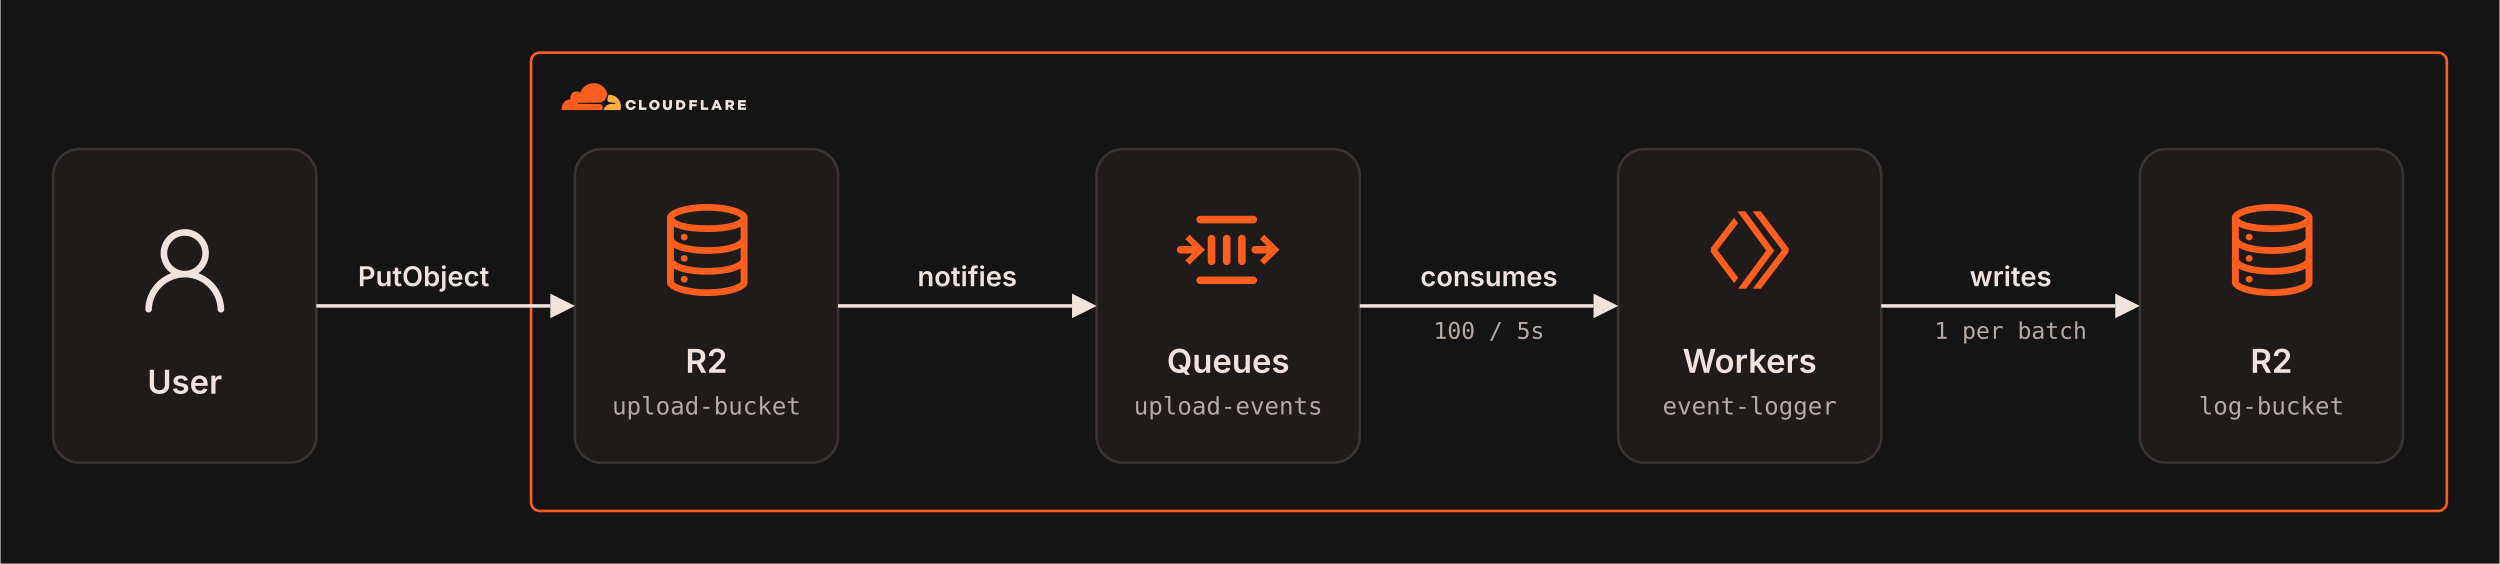
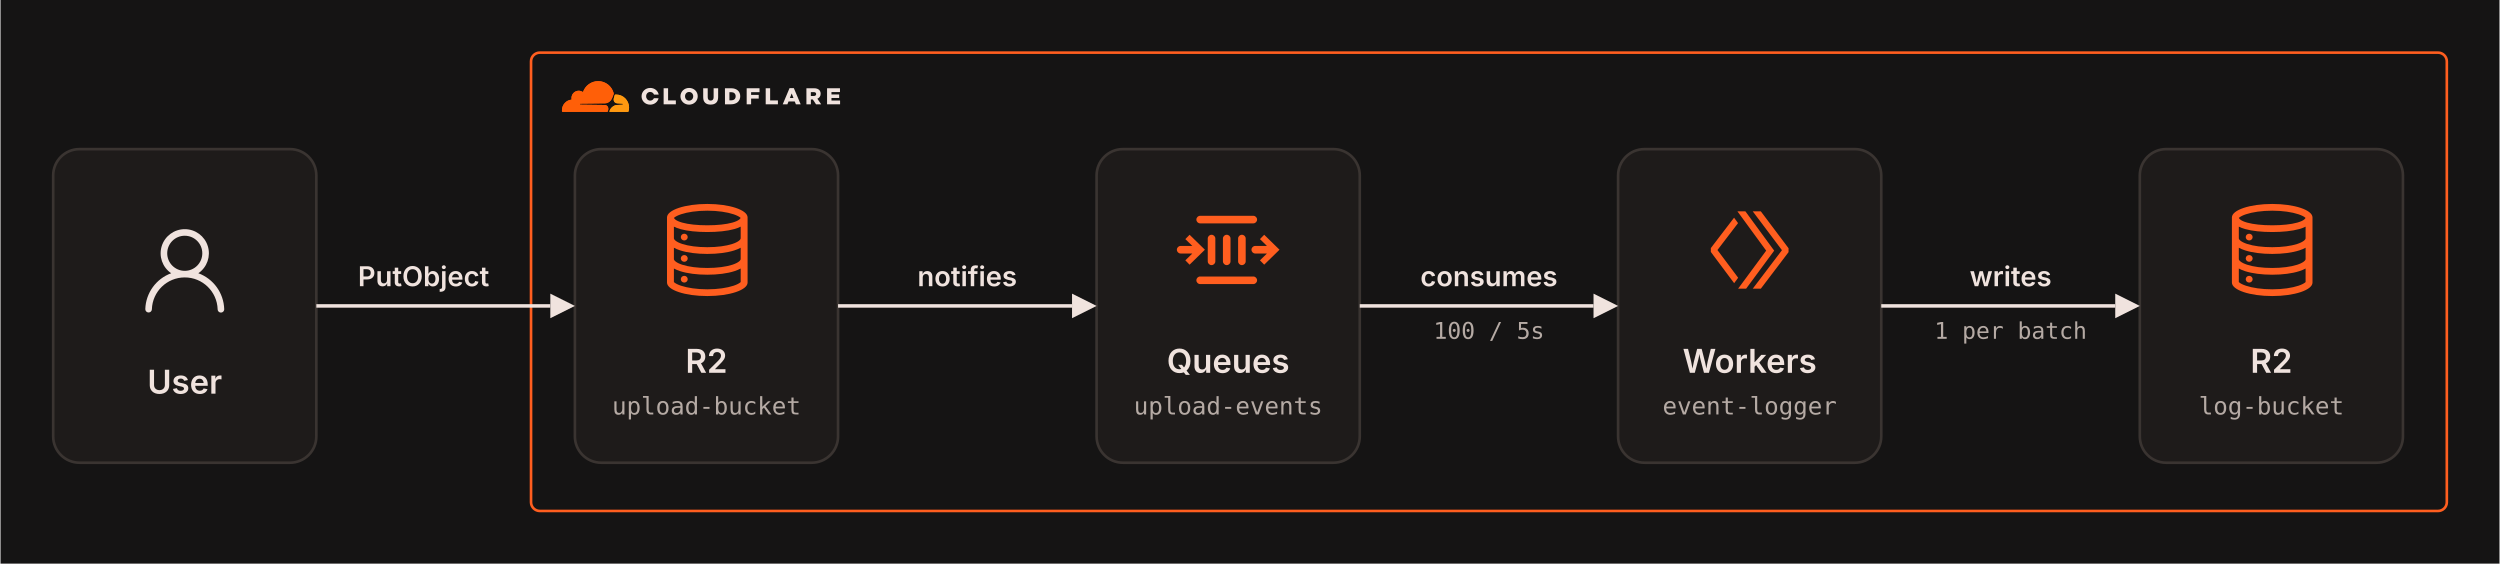
<svg xmlns="http://www.w3.org/2000/svg" width="1140" height="257" viewBox="16.0 -4.0 1139.5 257.0" style="background:#151414" role="img">
  <defs>
    <marker id="ar-a79a8c" viewBox="0 0 10 10" refX="0" refY="5" markerWidth="7" markerHeight="7" orient="auto-start-reverse">
      <path d="M0 0 10 5 0 10z" fill="#F0E3DE" />
    </marker>
    <marker id="ok-a79a8c" viewBox="0 0 10 10" refX="0" refY="5" markerWidth="7" markerHeight="7" orient="auto-start-reverse">
      <path d="M0 0 10 5 0 10z" fill="#5FC98F" />
    </marker>
  </defs>
  <rect x="16.0" y="-4.0" width="1139.5" height="257.0" fill="#151414" />
  <rect x="257.9" y="20.0" width="873.6" height="209.0" rx="4" fill="none" stroke="#FF5E1F" stroke-width="1.2" />
-   <g transform="translate(271.9,33.9) scale(0.36221) translate(-0.09,-3.013)">
-     <g clip-path="url(#cf-a)">
-       <path d="m51.027 36.435.378-1.33c.459-1.573.288-3.038-.477-4.105-.702-.986-1.872-1.564-3.294-1.637l-26.907-.343a.526.526 0 0 1-.423-.226.544.544 0 0 1-.054-.489c.09-.262.35-.47.62-.479l27.151-.343c3.222-.145 6.705-2.776 7.929-5.977l1.547-4.07a.895.895 0 0 0 .063-.343c0-.064-.009-.127-.018-.19-1.745-7.948-8.81-13.89-17.242-13.89-7.775 0-14.38 5.046-16.747 12.054a7.947 7.947 0 0 0-5.589-1.555c-3.734.37-6.731 3.39-7.1 7.143a7.996 7.996 0 0 0 .207 2.795C4.978 23.63.09 28.649.09 34.807c0 .56.046 1.103.118 1.646a.525.525 0 0 0 .522.452l49.666.009h.018a.663.663 0 0 0 .612-.48Z" fill="#FF5E1F" />
-       <path d="M59.99 17.736c-.251 0-.495.01-.746.018a.248.248 0 0 0-.117.027.433.433 0 0 0-.27.29l-1.062 3.671c-.46 1.573-.288 3.038.477 4.105.702.986 1.872 1.565 3.293 1.637l5.733.344c.17.009.315.09.405.226a.546.546 0 0 1 .063.488c-.09.262-.351.47-.621.48l-5.958.343c-3.23.154-6.722 2.776-7.946 5.977l-.432 1.13a.32.32 0 0 0 .28.434h20.527a.56.56 0 0 0 .53-.398c.36-1.275.55-2.613.55-4.005 0-8.148-6.588-14.767-14.706-14.767Z" fill="#FBAD41" />
-       <path d="M97.309 24.363h3.392v9.323h5.94v2.984h-9.332V24.363ZM110.16 30.55v-.037c0-3.535 2.835-6.402 6.614-6.402 3.781 0 6.579 2.83 6.579 6.366v.036c0 3.536-2.834 6.402-6.614 6.402s-6.579-2.83-6.579-6.365Zm9.728 0v-.037c0-1.772-1.277-3.327-3.149-3.327-1.854 0-3.096 1.51-3.096 3.291v.036c0 1.773 1.278 3.328 3.131 3.328 1.873 0 3.114-1.51 3.114-3.291ZM127.51 31.272v-6.909h3.446v6.845c0 1.773.891 2.623 2.259 2.623 1.367 0 2.259-.805 2.259-2.532v-6.927h3.446V31.2c0 3.979-2.258 5.715-5.741 5.715-3.483-.018-5.669-1.79-5.669-5.642ZM144.123 24.363h4.724c4.375 0 6.912 2.532 6.912 6.086v.036c0 3.554-2.574 6.194-6.984 6.194h-4.652V24.363Zm4.779 9.287c2.033 0 3.375-1.121 3.375-3.11v-.037c0-1.971-1.35-3.11-3.375-3.11h-1.386v6.257h1.386ZM160.689 24.363h9.81v2.984h-6.407v2.098h5.795v2.83h-5.795v4.395h-3.403V24.363ZM175.225 24.363h3.392v9.323h5.931v2.984h-9.323V24.363ZM193.429 24.273h3.276l5.219 12.398h-3.645l-.891-2.198h-4.724l-.873 2.198h-3.572l5.21-12.398Zm2.97 7.542-1.368-3.5-1.386 3.5h2.754ZM206.289 24.363h5.796c1.871 0 3.168.498 3.987 1.338.719.706 1.088 1.655 1.088 2.867v.036c0 1.881-.999 3.129-2.519 3.78l2.924 4.295h-3.923l-2.467-3.725h-1.493v3.725h-3.393V24.363Zm5.633 5.905c1.152 0 1.819-.56 1.819-1.456v-.036c0-.968-.703-1.456-1.836-1.456h-2.223v2.957h2.24v-.009ZM222.057 24.363h9.853v2.903h-6.488v1.863h5.876v2.685h-5.876v1.953H232v2.903h-9.943V24.363ZM89.875 31.996c-.477 1.076-1.476 1.845-2.808 1.845-1.853 0-3.131-1.546-3.131-3.328v-.036c0-1.772 1.242-3.291 3.095-3.291 1.395 0 2.466.868 2.916 2.043h3.582c-.576-2.93-3.132-5.118-6.462-5.118-3.78 0-6.614 2.867-6.614 6.402v.037c0 3.535 2.799 6.366 6.578 6.366 3.231 0 5.76-2.107 6.426-4.929h-3.582v.01Z" fill="#F0E3DE" />
+   <g transform="translate(271.9,33.0) scale(0.4667)" fill="#FF5E1F">
+     <g clip-path="url(#dfd27f-cf-logo-clip0_746_2)">
+       <path fill="#ff9910" d="M53.12 13.125c6.997 0 12.668 5.708 12.668 12.75 0 1.255-.18 2.468-.516 3.614a.72.72 0 0 1-.694.511H46.953a.375.375 0 0 1-.348-.51l.337-.882c1.076-2.833 4.146-5.154 6.987-5.29l5.384-.277a.543.543 0 0 0 .514-.544.543.543 0 0 0-.51-.544l-5.056-.299c-2.718-.14-4.046-2.56-3.315-5.081l.842-2.902a.72.72 0 0 1 .646-.527q.34-.02.686-.019" />
+       <path fill="#ff5f08" d="M35.609 0c7.295 0 13.424 5.025 15.157 11.824.073.285.05.586-.054.862l-1.388 3.677c-1.076 2.833-3.842 5.29-6.97 5.29l-24.105.278a.533.533 0 0 0-.525.535c0 .293.234.531.524.535l23.765.316c2.724 0 4.046 2.56 3.316 5.081l-.307 1.061a.75.75 0 0 1-.716.541H.964a.71.71 0 0 1-.718-.646 11 11 0 0 1-.034-.854c0-5.476 4.166-9.973 9.482-10.456a7.2 7.2 0 0 1-.167-1.544c0-3.935 3.17-7.125 7.08-7.125 1.555 0 2.994.506 4.162 1.362C22.849 4.497 28.707 0 35.609 0" />
+       <path fill="#ff9910" d="M53.12 13.125c6.997 0 12.668 5.708 12.668 12.75 0 1.255-.18 2.468-.516 3.614a.72.72 0 0 1-.694.511H46.953a.375.375 0 0 1-.348-.51l.337-.882c1.076-2.833 4.146-5.154 6.987-5.29l5.384-.277a.543.543 0 0 0 .514-.544.543.543 0 0 0-.51-.544l-5.056-.299c-2.718-.14-4.046-2.56-3.315-5.081l.842-2.902a.72.72 0 0 1 .646-.527q.34-.02.686-.019" />
+       <path fill="#ff5f08" d="M35.609 0c7.295 0 13.424 5.025 15.157 11.824.073.285.05.586-.054.862l-1.388 3.677c-1.076 2.833-3.842 5.29-6.97 5.29l-24.105.278a.533.533 0 0 0-.525.535c0 .293.234.531.524.535l23.765.316c2.724 0 4.046 2.56 3.316 5.081l-.307 1.061a.75.75 0 0 1-.716.541H.964a.71.71 0 0 1-.718-.646 11 11 0 0 1-.034-.854c0-5.476 4.166-9.973 9.482-10.456a7.2 7.2 0 0 1-.167-1.544c0-3.935 3.17-7.125 7.08-7.125 1.555 0 2.994.506 4.162 1.362C22.849 4.497 28.707 0 35.609 0" />
    </g>
    <defs>
-       <clipPath id="cf-a">
-         <path d="M.092 2H232v35.929H.092z" fill="none" />
+       <clipPath id="dfd27f-cf-logo-clip0_746_2">
+         <path fill="#fff" d="M0 0h66v30H0z" />
      </clipPath>
    </defs>
+   </g>
+   <g transform="translate(308.3,36.1) scale(0.1305)" fill="#F0E3DE">
+     <path d="M77.102 1.1H92.701V43.6H119.802V57.2H77.102V1.1Z" fill="#F0E3DE" />
+     <path d="M135.898 29.3V29.2C135.898 13.1 148.898 0 166.198 0C183.498 0 196.298 12.9 196.298 29V29.2C196.298 45.3 183.298 58.4 165.998 58.4C148.798 58.3 135.898 45.4 135.898 29.3ZM180.498 29.3V29.2C180.498 21.1 174.698 14.1 166.098 14.1C157.598 14.1 151.898 21 151.898 29.1V29.3C151.898 37.4 157.698 44.4 166.198 44.4C174.798 44.3 180.498 37.4 180.498 29.3Z" fill="#F0E3DE" />
+     <path d="M215.398 32.6V1.1H231.198V32.3C231.198 40.4 235.298 44.2 241.498 44.2C247.698 44.2 251.798 40.5 251.798 32.7V1.1H267.598V32.2C267.598 50.3 257.298 58.2 241.298 58.2C225.398 58.3 215.398 50.2 215.398 32.6Z" fill="#F0E3DE" />
+     <path d="M291.398 1.1H313.098C333.098 1.1 344.798 12.6 344.798 28.8V29C344.798 45.2 332.998 57.2 312.798 57.2H291.498L291.398 1.1ZM313.298 43.4C322.598 43.4 328.798 38.3 328.798 29.2V29C328.798 20 322.598 14.8 313.298 14.8H306.998V43.3L313.298 43.4Z" fill="#F0E3DE" />
+     <path d="M367.297 1.1H412.197V14.8H382.797V24.3H409.397V37.2H382.797V57.2H367.297V1.1Z" fill="#F0E3DE" />
+     <path d="M433.797 1.1H449.297V43.6H476.497V57.2H433.797V1.1Z" fill="#F0E3DE" />
+     <path d="M517.097 0.699H532.097L555.997 57.199H539.297L535.197 47.199H513.597L509.597 57.199H493.297L517.097 0.699ZM530.797 35.099L524.597 19.199L518.297 35.099H530.797Z" fill="#F0E3DE" />
+     <path d="M576 1.1H602.5C611.1 1.1 617 3.3 620.8 7.2C624.1 10.4 625.8 14.7 625.8 20.3V20.5C625.8 29.1 621.2 34.8 614.3 37.7L627.7 57.3H609.7L598.4 40.3H591.6V57.3H576.1L576 1.1ZM601.8 28.1C607.1 28.1 610.1 25.5 610.1 21.5V21.2C610.1 16.8 606.9 14.6 601.7 14.6H591.5V28.1H601.8Z" fill="#F0E3DE" />
+     <path d="M648.203 1.1H693.303V14.4H663.603V22.8H690.503V35.1H663.603V44H693.703V57.2H648.203V1.1Z" fill="#F0E3DE" />
+     <path d="M43.1 35.9C40.9 40.8 36.3 44.3 30.3 44.3C21.8 44.3 16 37.2 16 29.2V29C16 20.9 21.7 14 30.2 14C36.6 14 41.5 17.9 43.5 23.3H59.9C57.3 9.9 45.5 0 30.3 0C13 0 0 13.1 0 29.2V29.4C0 45.5 12.8 58.4 30.1 58.4C44.9 58.4 56.5 48.8 59.5 36L43.1 35.9Z" fill="#F0E3DE" />
  </g>
  <rect x="40.0" y="64.0" width="120.0" height="143.0" rx="12" fill="#1E1B1A" stroke="#3A3431" stroke-width="1.2" />
  <g transform="translate(76.0,95.5) scale(2)" fill="#F0E3DE">
    <path d="M12 2.5a5.5 5.5 0 0 1 3.096 10.047 9.005 9.005 0 0 1 5.9 8.181.75.75 0 1 1-1.499.044 7.5 7.5 0 0 0-14.993 0 .75.75 0 0 1-1.5-.045 9.005 9.005 0 0 1 5.9-8.18A5.5 5.5 0 0 1 12 2.5ZM8 8a4 4 0 1 0 8 0 4 4 0 0 0-8 0Z" />
  </g>
  <text x="100.0" y="175.5" font-family="'Inter Variable', 'Inter', system-ui, -apple-system, 'Segoe UI', Roboto, sans-serif" font-size="15" fill="#F0E3DE" font-weight="600" text-anchor="middle">User</text>
  <rect x="277.9" y="64.0" width="120.0" height="143.0" rx="12" fill="#1E1B1A" stroke="#3A3431" stroke-width="1.2" />
  <g transform="translate(313.9,86.0) scale(1.2)" fill="#FF5E1F">
    <path fill-rule="evenodd" d="M30.289 6.423c-2.43-.813-5.958-1.362-9.977-1.362-4.018 0-7.545.549-9.976 1.362-1.228.41-2.033.842-2.48 1.195q-.14.111-.204.18c.052.171.196.395.562.67.524.394 1.372.783 2.563 1.119 2.368.666 5.731 1.023 9.536 1.023s7.167-.357 9.535-1.023c1.191-.336 2.04-.725 2.563-1.119.366-.275.51-.499.562-.67a2 2 0 0 0-.204-.18c-.447-.353-1.252-.784-2.48-1.195m-20.24 5.624c-.885-.25-1.71-.552-2.424-.922v4.393c0 .196.097.514.625.941.535.433 1.391.869 2.576 1.252 2.36.764 5.71 1.222 9.486 1.222 3.778 0 7.128-.458 9.487-1.222 1.185-.383 2.041-.82 2.576-1.252.528-.427.625-.745.625-.94v-4.394c-.715.37-1.539.673-2.424.922-2.7.76-6.336 1.124-10.264 1.124s-7.564-.364-10.263-1.124m25.576 3.471V7.622c0-2.829-6.856-5.122-15.313-5.122C11.857 2.5 5 4.793 5 7.622v24.756c0 2.829 6.856 5.122 15.313 5.122 8.456 0 15.312-2.293 15.312-5.122zM33 19.134c-.7.393-1.505.726-2.375 1.008-2.708.877-6.358 1.352-10.313 1.352-3.954 0-7.604-.475-10.312-1.352-.87-.282-1.676-.615-2.375-1.008v4.28c0 .196.097.514.625.942.535.432 1.391.868 2.576 1.252 2.36.763 5.71 1.221 9.486 1.221 3.778 0 7.128-.458 9.487-1.221 1.185-.384 2.041-.82 2.576-1.252.528-.428.625-.746.625-.941v-4.28Zm-23 8.904c-.87-.281-1.676-.615-2.375-1.007v5.143c.044.048.116.117.231.208.447.353 1.252.785 2.48 1.195 2.43.813 5.958 1.362 9.976 1.362s7.546-.549 9.977-1.362c1.228-.41 2.033-.842 2.48-1.195a2 2 0 0 0 .231-.208v-5.143c-.7.392-1.505.726-2.375 1.007-2.708.877-6.358 1.352-10.313 1.352-3.954 0-7.604-.475-10.312-1.352m23.06 4.06-.01.016zm-25.495 0 .01.016zm3.997-15.726c.725 0 1.313-.573 1.313-1.28s-.588-1.281-1.313-1.281c-.724 0-1.312.573-1.312 1.28s.588 1.281 1.313 1.281Zm1.313 6.83c0 .706-.588 1.28-1.313 1.28-.724 0-1.312-.574-1.312-1.28 0-.708.588-1.281 1.313-1.281.724 0 1.312.573 1.312 1.28Zm-1.313 9.176c.725 0 1.313-.573 1.313-1.28s-.588-1.28-1.313-1.28c-.724 0-1.312.572-1.312 1.28 0 .707.588 1.28 1.313 1.28Z" clip-rule="evenodd" />
  </g>
  <text x="337.9" y="166.0" font-family="'Inter Variable', 'Inter', system-ui, -apple-system, 'Segoe UI', Roboto, sans-serif" font-size="15" fill="#F0E3DE" font-weight="600" text-anchor="middle">R2</text>
  <text x="337.9" y="185.0" font-family="'JetBrains Mono Variable', 'JetBrains Mono', ui-monospace, 'Cascadia Code', 'Source Code Pro', Menlo, Consolas, monospace" font-size="11" fill="#B5AAA4" font-weight="400" text-anchor="middle">upload-bucket</text>
  <rect x="515.8" y="64.0" width="120.0" height="143.0" rx="12" fill="#1E1B1A" stroke="#3A3431" stroke-width="1.2" />
  <g transform="translate(551.8,86.0) scale(1.2)" fill="#FF5E1F">
    <path d="M11.154 19.894 5.33 14.21l-1.612 1.65 2.656 2.594H1.942a1.442 1.442 0 1 0 0 2.884h4.433L3.72 23.927l1.61 1.653 5.823-5.685Zm28.352 0-5.823-5.685-1.612 1.65 2.656 2.594h-4.433a1.442 1.442 0 1 0 0 2.884h4.433l-2.655 2.591 1.611 1.651z" />
    <rect width="23.07" height="2.884" x="7.911" y="7" rx="1.442" />
    <rect width="23.07" height="2.884" x="7.911" y="30.07" rx="1.442" />
    <path d="M13.679 14.21c.796 0 1.442.645 1.442 1.441v8.651a1.442 1.442 0 1 1-2.884 0v-8.65c0-.797.646-1.443 1.442-1.443Zm5.767 0c.797 0 1.442.645 1.442 1.441v8.651a1.442 1.442 0 1 1-2.884 0v-8.65c0-.797.646-1.443 1.442-1.443Zm5.768 0c.796 0 1.442.645 1.442 1.441v8.651a1.442 1.442 0 1 1-2.884 0v-8.65c0-.797.645-1.443 1.442-1.443Z" />
  </g>
  <text x="575.8" y="166.0" font-family="'Inter Variable', 'Inter', system-ui, -apple-system, 'Segoe UI', Roboto, sans-serif" font-size="15" fill="#F0E3DE" font-weight="600" text-anchor="middle">Queues</text>
  <text x="575.8" y="185.0" font-family="'JetBrains Mono Variable', 'JetBrains Mono', ui-monospace, 'Cascadia Code', 'Source Code Pro', Menlo, Consolas, monospace" font-size="11" fill="#B5AAA4" font-weight="400" text-anchor="middle">upload-events</text>
  <rect x="753.6" y="64.0" width="120.0" height="143.0" rx="12" fill="#1E1B1A" stroke="#3A3431" stroke-width="1.2" />
  <g transform="translate(790.1,86.0) scale(0.9796)" fill="#FF5E1F">
    <path d="m18.63 37.418-9.645-12.9 9.592-12.533-1.852-2.527L5.917 23.595l-.015 1.808 10.86 14.542z" />
    <path d="M21.997 6.503h-3.712l13.387 18.3-13.072 17.7h3.735L35.4 24.81z" />
    <path d="M29.175 6.503h-3.758l13.598 18.082-13.598 17.918h3.765l12.908-17.01v-1.808z" />
  </g>
  <text x="813.6" y="166.0" font-family="'Inter Variable', 'Inter', system-ui, -apple-system, 'Segoe UI', Roboto, sans-serif" font-size="15" fill="#F0E3DE" font-weight="600" text-anchor="middle">Workers</text>
  <text x="813.6" y="185.0" font-family="'JetBrains Mono Variable', 'JetBrains Mono', ui-monospace, 'Cascadia Code', 'Source Code Pro', Menlo, Consolas, monospace" font-size="11" fill="#B5AAA4" font-weight="400" text-anchor="middle">event-logger</text>
  <rect x="991.5" y="64.0" width="120.0" height="143.0" rx="12" fill="#1E1B1A" stroke="#3A3431" stroke-width="1.2" />
  <g transform="translate(1027.5,86.0) scale(1.2)" fill="#FF5E1F">
    <path fill-rule="evenodd" d="M30.289 6.423c-2.43-.813-5.958-1.362-9.977-1.362-4.018 0-7.545.549-9.976 1.362-1.228.41-2.033.842-2.48 1.195q-.14.111-.204.18c.052.171.196.395.562.67.524.394 1.372.783 2.563 1.119 2.368.666 5.731 1.023 9.536 1.023s7.167-.357 9.535-1.023c1.191-.336 2.04-.725 2.563-1.119.366-.275.51-.499.562-.67a2 2 0 0 0-.204-.18c-.447-.353-1.252-.784-2.48-1.195m-20.24 5.624c-.885-.25-1.71-.552-2.424-.922v4.393c0 .196.097.514.625.941.535.433 1.391.869 2.576 1.252 2.36.764 5.71 1.222 9.486 1.222 3.778 0 7.128-.458 9.487-1.222 1.185-.383 2.041-.82 2.576-1.252.528-.427.625-.745.625-.94v-4.394c-.715.37-1.539.673-2.424.922-2.7.76-6.336 1.124-10.264 1.124s-7.564-.364-10.263-1.124m25.576 3.471V7.622c0-2.829-6.856-5.122-15.313-5.122C11.857 2.5 5 4.793 5 7.622v24.756c0 2.829 6.856 5.122 15.313 5.122 8.456 0 15.312-2.293 15.312-5.122zM33 19.134c-.7.393-1.505.726-2.375 1.008-2.708.877-6.358 1.352-10.313 1.352-3.954 0-7.604-.475-10.312-1.352-.87-.282-1.676-.615-2.375-1.008v4.28c0 .196.097.514.625.942.535.432 1.391.868 2.576 1.252 2.36.763 5.71 1.221 9.486 1.221 3.778 0 7.128-.458 9.487-1.221 1.185-.384 2.041-.82 2.576-1.252.528-.428.625-.746.625-.941v-4.28Zm-23 8.904c-.87-.281-1.676-.615-2.375-1.007v5.143c.044.048.116.117.231.208.447.353 1.252.785 2.48 1.195 2.43.813 5.958 1.362 9.976 1.362s7.546-.549 9.977-1.362c1.228-.41 2.033-.842 2.48-1.195a2 2 0 0 0 .231-.208v-5.143c-.7.392-1.505.726-2.375 1.007-2.708.877-6.358 1.352-10.313 1.352-3.954 0-7.604-.475-10.312-1.352m23.06 4.06-.01.016zm-25.495 0 .01.016zm3.997-15.726c.725 0 1.313-.573 1.313-1.28s-.588-1.281-1.313-1.281c-.724 0-1.312.573-1.312 1.28s.588 1.281 1.313 1.281Zm1.313 6.83c0 .706-.588 1.28-1.313 1.28-.724 0-1.312-.574-1.312-1.28 0-.708.588-1.281 1.313-1.281.724 0 1.312.573 1.312 1.28Zm-1.313 9.176c.725 0 1.313-.573 1.313-1.28s-.588-1.28-1.313-1.28c-.724 0-1.312.572-1.312 1.28 0 .707.588 1.28 1.313 1.28Z" clip-rule="evenodd" />
  </g>
  <text x="1051.5" y="166.0" font-family="'Inter Variable', 'Inter', system-ui, -apple-system, 'Segoe UI', Roboto, sans-serif" font-size="15" fill="#F0E3DE" font-weight="600" text-anchor="middle">R2</text>
  <text x="1051.5" y="185.0" font-family="'JetBrains Mono Variable', 'JetBrains Mono', ui-monospace, 'Cascadia Code', 'Source Code Pro', Menlo, Consolas, monospace" font-size="11" fill="#B5AAA4" font-weight="400" text-anchor="middle">log-bucket</text>
  <line x1="160.0" y1="135.5" x2="266.7" y2="135.5" stroke="#F0E3DE" stroke-width="1.6" marker-end="url(#ar-a79a8c)" />
  <text x="208.9" y="126.5" font-family="'Inter Variable', 'Inter', system-ui, -apple-system, 'Segoe UI', Roboto, sans-serif" font-size="12.5" fill="#F0E3DE" font-weight="600" text-anchor="middle">PutObject</text>
  <line x1="397.9" y1="135.5" x2="504.6" y2="135.5" stroke="#F0E3DE" stroke-width="1.6" marker-end="url(#ar-a79a8c)" />
  <text x="456.8" y="126.5" font-family="'Inter Variable', 'Inter', system-ui, -apple-system, 'Segoe UI', Roboto, sans-serif" font-size="12.5" fill="#F0E3DE" font-weight="600" text-anchor="middle">notifies</text>
  <line x1="635.8" y1="135.5" x2="742.4" y2="135.5" stroke="#F0E3DE" stroke-width="1.6" marker-end="url(#ar-a79a8c)" />
  <text x="694.7" y="126.5" font-family="'Inter Variable', 'Inter', system-ui, -apple-system, 'Segoe UI', Roboto, sans-serif" font-size="12.5" fill="#F0E3DE" font-weight="600" text-anchor="middle">consumes</text>
  <text x="694.7" y="150.5" font-family="'JetBrains Mono Variable', 'JetBrains Mono', ui-monospace, 'Cascadia Code', 'Source Code Pro', Menlo, Consolas, monospace" font-size="10.5" fill="#B5AAA4" font-weight="400" text-anchor="middle">100 / 5s</text>
  <line x1="873.6" y1="135.5" x2="980.3" y2="135.5" stroke="#F0E3DE" stroke-width="1.6" marker-end="url(#ar-a79a8c)" />
  <text x="932.6" y="126.5" font-family="'Inter Variable', 'Inter', system-ui, -apple-system, 'Segoe UI', Roboto, sans-serif" font-size="12.5" fill="#F0E3DE" font-weight="600" text-anchor="middle">writes</text>
  <text x="932.6" y="150.5" font-family="'JetBrains Mono Variable', 'JetBrains Mono', ui-monospace, 'Cascadia Code', 'Source Code Pro', Menlo, Consolas, monospace" font-size="10.5" fill="#B5AAA4" font-weight="400" text-anchor="middle">1 per batch</text>
</svg>
